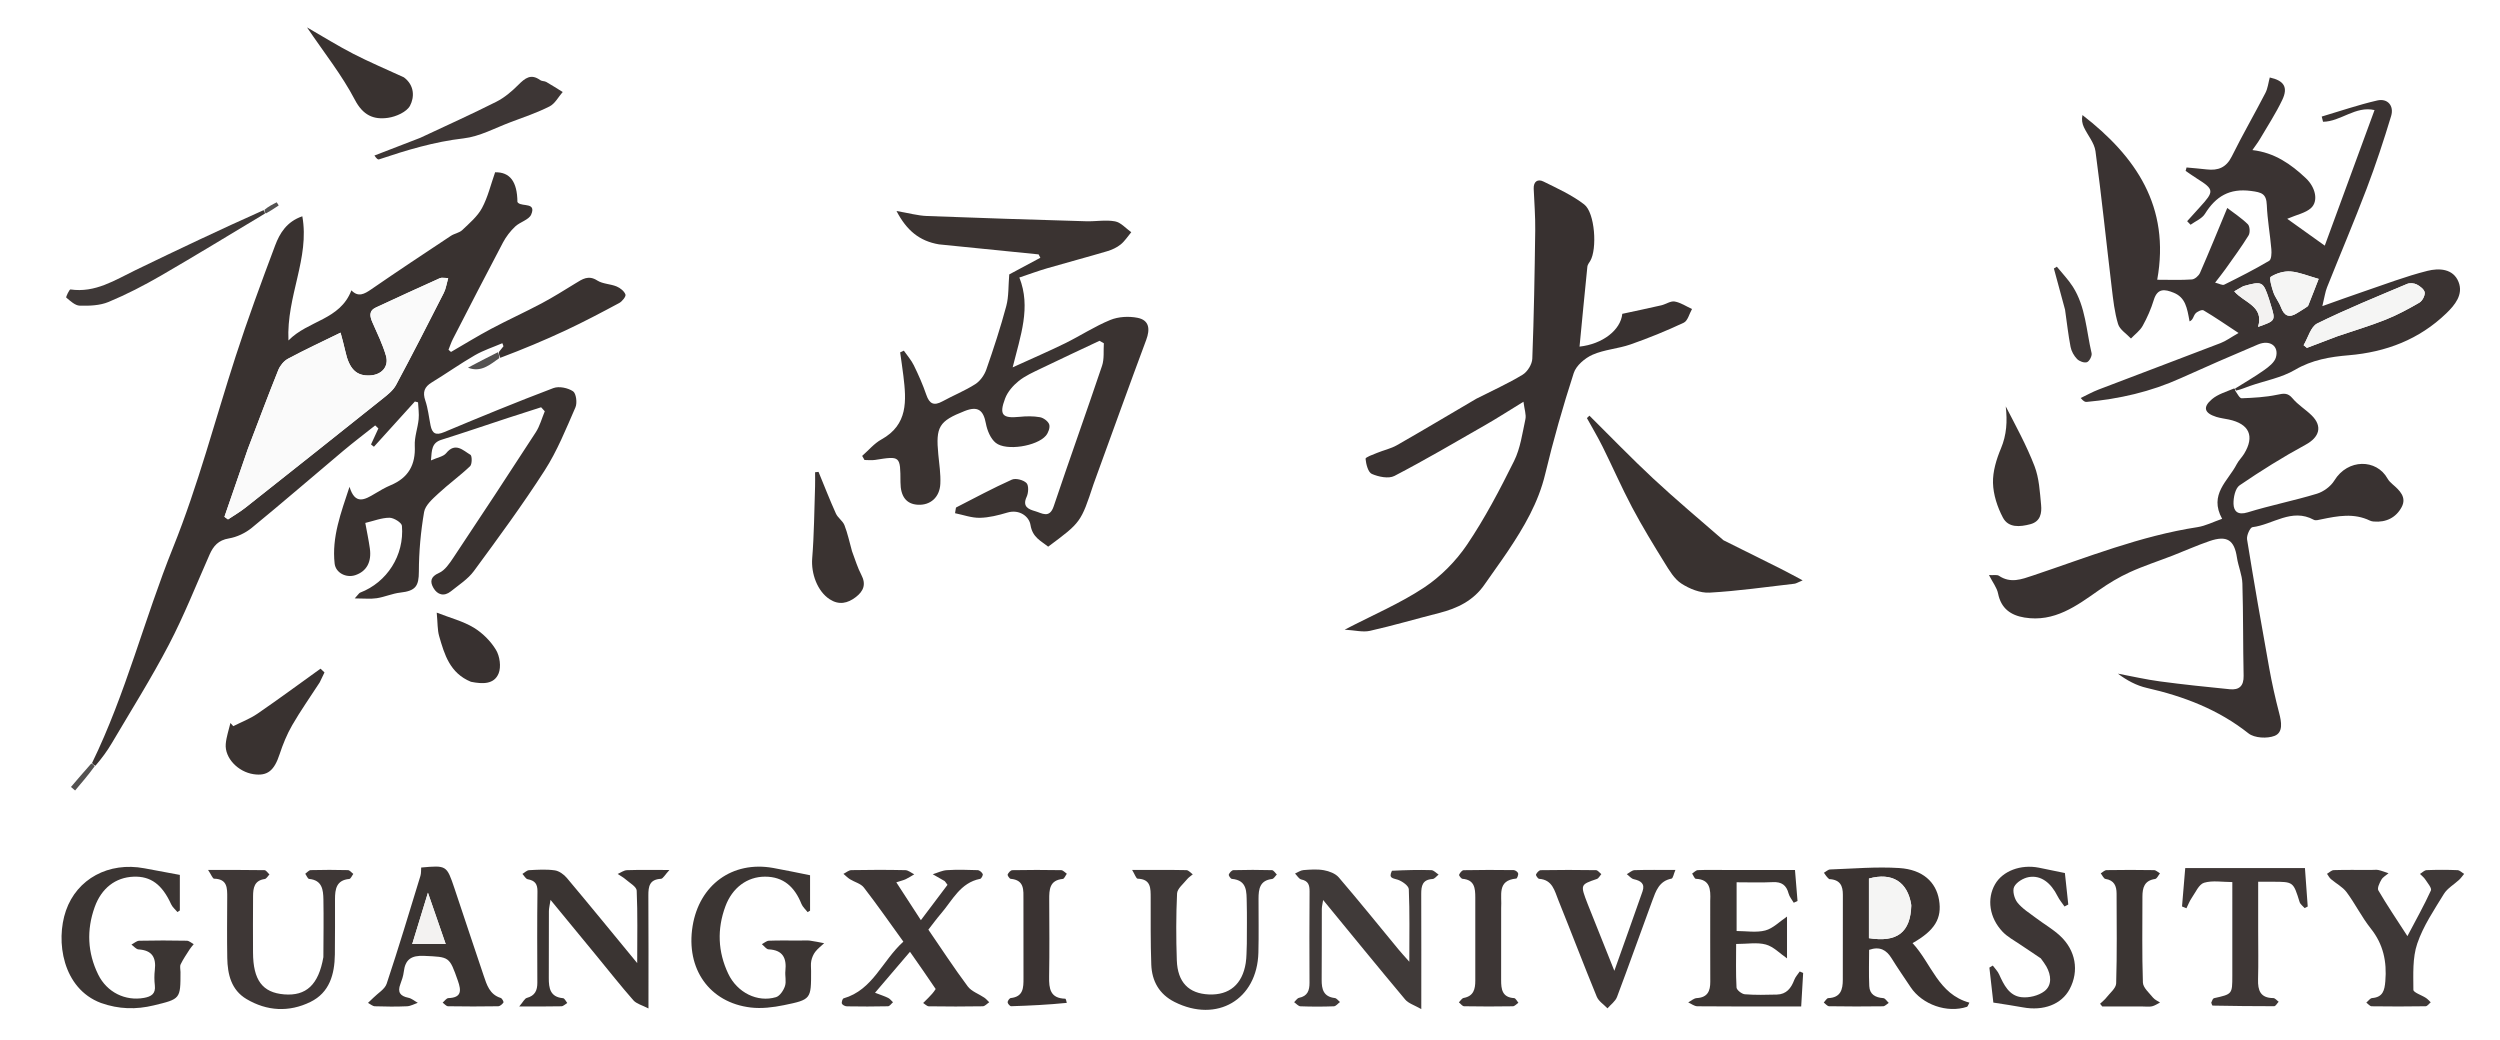
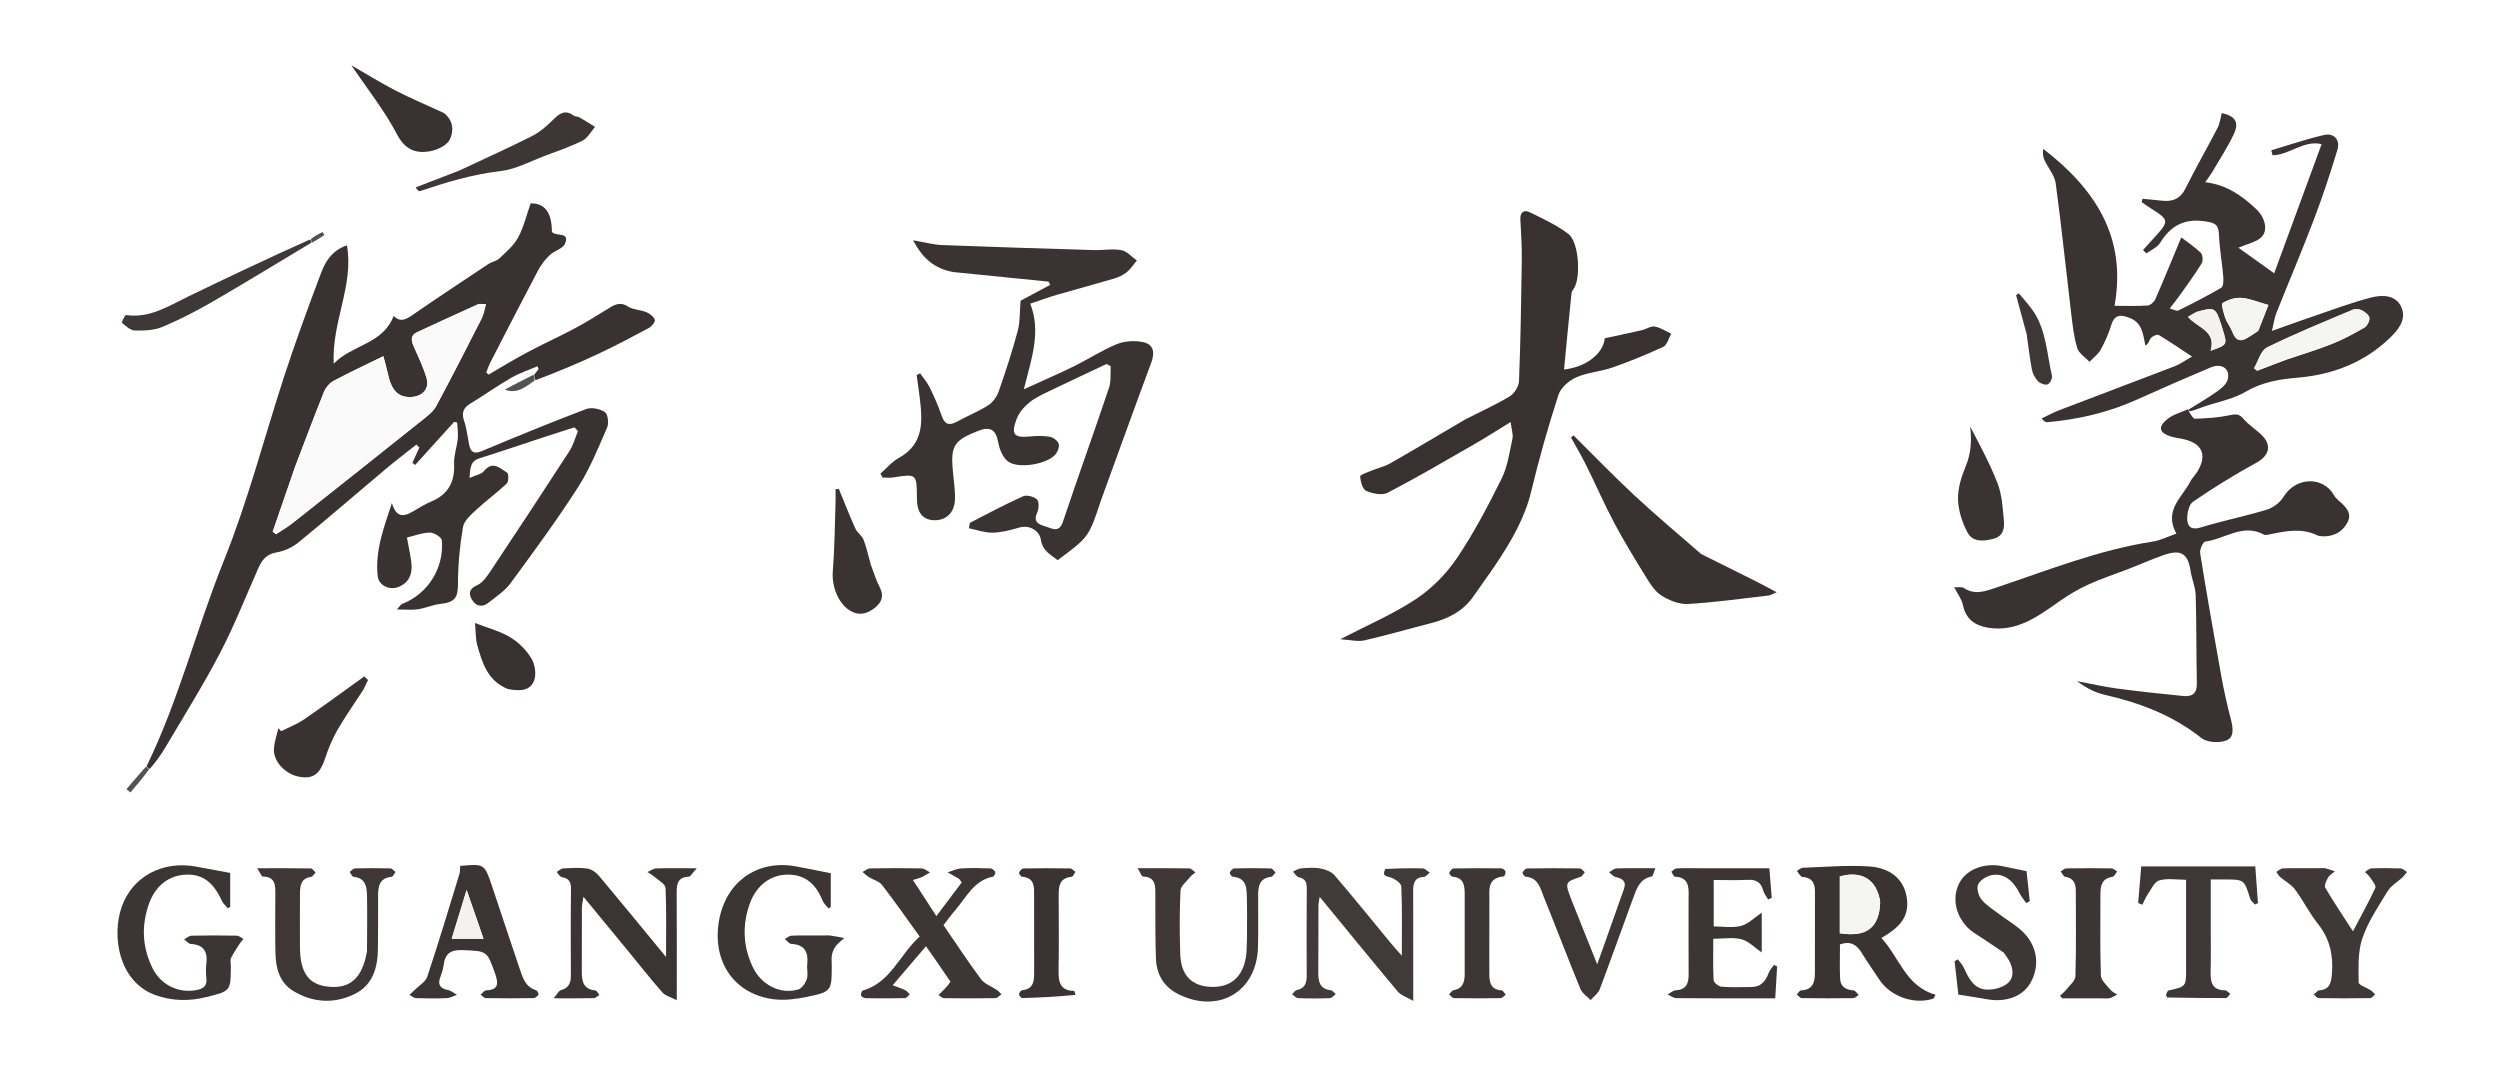
- <svg xmlns="http://www.w3.org/2000/svg" version="1.1" id="Layer_1" x="0px" y="0px" width="100%" viewBox="0 0 972 404" enable-background="new 0 0 972 404" xml:space="preserve">
+ <svg xmlns="http://www.w3.org/2000/svg" version="1.1" id="Layer_1" x="0px" y="0px" width="100%" viewBox="-24 -16 1020 436" enable-background="new -24 -16 1020 436" xml:space="preserve">
  <path fill="#393230" opacity="1" stroke="none" d=" M193.944,136.891  C194.546,136.135 195.148,135.378 195.751,134.622  C195.605,134.228 195.46,133.833 195.314,133.439  C191.74,134.973 187.98,136.185 184.635,138.114  C178.924,141.408 173.529,145.242 167.892,148.67  C164.981,150.439 164.247,152.465 165.365,155.75  C166.416,158.84 166.743,162.177 167.4,165.403  C168.035,168.521 169.387,169.396 172.663,168.02  C186.744,162.106 200.879,156.306 215.156,150.89  C217.321,150.068 220.795,150.804 222.792,152.13  C224.015,152.943 224.484,156.652 223.73,158.378  C220.09,166.713 216.659,175.292 211.773,182.897  C203.16,196.307 193.691,209.18 184.242,222.029  C181.939,225.161 178.398,227.419 175.294,229.914  C172.65,232.038 170.061,231.268 168.522,228.594  C167.172,226.248 167.278,224.246 170.655,222.777  C172.977,221.767 174.776,219.067 176.297,216.782  C187.067,200.602 197.762,184.37 208.324,168.053  C209.906,165.609 210.668,162.634 211.809,159.904  C211.334,159.385 210.859,158.865 210.384,158.345  C206.118,159.717 201.844,161.066 197.586,162.464  C188.932,165.305 180.315,168.259 171.626,170.987  C167.842,172.175 167.88,174.907 167.558,179.011  C170.159,177.832 172.402,177.508 173.452,176.214  C177.049,171.782 180.043,175.132 182.913,176.832  C183.569,177.22 183.578,180.488 182.769,181.259  C178.829,185.014 174.367,188.216 170.383,191.928  C168.178,193.982 165.337,196.446 164.886,199.084  C163.585,206.706 162.873,214.51 162.856,222.244  C162.845,227.814 161.647,229.737 155.645,230.402  C152.549,230.745 149.576,232.111 146.482,232.585  C144.073,232.954 141.561,232.659 137.914,232.659  C139.363,231.086 139.615,230.571 140.008,230.421  C150.444,226.427 157.237,215.955 156.272,204.435  C156.168,203.195 153.094,201.288 151.407,201.297  C148.354,201.312 145.306,202.539 142.026,203.315  C142.649,206.754 143.344,209.981 143.799,213.241  C144.538,218.544 142.497,222.159 138.137,223.621  C134.625,224.798 130.511,222.754 130.104,219.104  C128.956,208.803 132.574,199.372 135.89,189.265  C138.06,196.457 141.847,194.276 145.747,191.933  C147.741,190.735 149.77,189.543 151.909,188.646  C158.773,185.766 161.62,180.744 161.265,173.306  C161.103,169.899 162.427,166.445 162.772,162.981  C162.987,160.823 162.634,158.608 162.535,156.418  C162.126,156.313 161.716,156.209 161.307,156.104  C155.999,161.968 150.69,167.831 145.382,173.695  C145.006,173.396 144.629,173.097 144.253,172.797  C145.206,170.724 146.159,168.65 147.113,166.577  C146.699,166.185 146.285,165.793 145.871,165.4  C141.716,168.7 137.483,171.905 133.422,175.315  C121.571,185.267 109.879,195.41 97.905,205.21  C95.428,207.238 92.123,208.818 88.989,209.338  C84.898,210.017 82.967,212.268 81.472,215.645  C76.296,227.34 71.594,239.289 65.685,250.605  C58.851,263.693 50.962,276.232 43.456,288.966  C41.683,291.973 39.609,294.803 37.102,297.723  C36.282,297.373 36.035,297.015 35.788,296.657  C48.924,269.72 56.144,240.554 67.282,212.898  C77.067,188.601 83.585,163.362 91.618,138.56  C96.316,124.054 101.601,109.729 106.967,95.452  C108.759,90.685 111.462,86.175 117.542,84.092  C120.467,100.448 111.339,115.064 112.148,132.377  C119.849,124.504 132.201,124.47 136.623,112.886  C139.28,115.649 141.619,114.364 144.318,112.503  C154.559,105.439 164.937,98.574 175.305,91.696  C176.676,90.787 178.581,90.547 179.722,89.456  C182.496,86.804 185.62,84.189 187.394,80.905  C189.691,76.652 190.814,71.764 192.501,66.983  C198.215,66.876 201.116,70.54 201.175,78.547  C201.28,78.671 201.37,78.816 201.495,78.917  C203.298,80.385 208.54,78.651 206.527,83.411  C205.655,85.473 202.17,86.293 200.276,88.099  C198.42,89.869 196.761,92.01 195.562,94.276  C188.983,106.716 182.56,119.239 176.119,131.751  C175.422,133.103 174.954,134.573 174.379,135.988  C174.702,136.272 175.024,136.555 175.346,136.839  C180.555,133.823 185.683,130.654 190.994,127.829  C197.439,124.402 204.102,121.385 210.549,117.961  C215.055,115.568 219.386,112.837 223.742,110.169  C226.426,108.525 228.771,106.843 232.219,109.06  C234.345,110.426 237.334,110.372 239.758,111.381  C241.149,111.961 242.713,113.205 243.177,114.512  C243.442,115.26 241.905,117.193 240.759,117.809  C233.896,121.495 226.996,125.137 219.943,128.442  C211.699,132.305 203.285,135.807 194.507,139.118  C194.027,138.143 193.986,137.517 193.944,136.891 M96.268,174.802  C93.264,183.513 90.261,192.224 87.258,200.936  C87.72,201.275 88.182,201.614 88.644,201.952  C90.903,200.441 93.278,199.076 95.405,197.395  C113.245,183.295 131.057,169.157 148.825,154.965  C150.743,153.434 152.857,151.769 153.977,149.682  C160.336,137.83 166.458,125.85 172.556,113.86  C173.383,112.234 173.625,110.31 174.256,108.111  C172.631,108.111 171.716,107.852 171.052,108.15  C162.735,111.895 154.44,115.689 146.173,119.542  C143.308,120.877 143.789,123.035 144.845,125.431  C146.714,129.669 148.776,133.878 150.06,138.301  C151.276,142.491 148.457,145.659 144.061,145.96  C138.591,146.336 135.744,143.52 134.209,136.346  C133.718,134.048 133.044,131.79 132.408,129.337  C125.001,132.971 118.397,136.042 111.986,139.474  C110.378,140.335 108.891,142.153 108.199,143.874  C104.171,153.881 100.397,163.991 96.268,174.802 z" />
  <path fill="#3A3332" opacity="1" stroke="none" d=" M869.02,151.065  C872.805,148.688 876.692,146.456 880.331,143.873  C882.133,142.594 884.301,140.91 884.863,138.989  C886.157,134.563 882.527,131.977 877.898,133.933  C867.816,138.193 857.773,142.557 847.799,147.066  C836.165,152.326 823.944,155.117 811.295,156.262  C810.7,156.315 810.078,156.071 808.979,154.746  C811.302,153.637 813.561,152.363 815.957,151.445  C831.758,145.395 847.603,139.457 863.393,133.379  C865.475,132.578 867.331,131.187 870.349,129.466  C865.259,126.117 861.087,123.23 856.727,120.66  C856.095,120.287 854.215,121.14 853.549,121.949  C852.768,122.898 852.684,124.42 851.302,124.954  C850.332,119.683 849.727,115.675 845.112,113.805  C841.685,112.415 838.812,111.951 837.388,116.633  C836.33,120.108 834.832,123.51 833.068,126.688  C832.014,128.585 830.067,129.987 828.521,131.612  C826.787,129.755 824.164,128.166 823.505,125.985  C822.122,121.408 821.603,116.54 821.03,111.755  C818.915,94.097 817.101,76.4 814.722,58.778  C814.283,55.522 811.675,52.581 810.207,49.43  C809.569,48.061 809.28,46.528 809.658,44.734  C830.43,60.82 843.854,80.324 838.726,108.769  C843.716,108.769 847.98,108.951 852.208,108.648  C853.342,108.566 854.87,107.226 855.367,106.092  C858.918,97.98 862.25,89.772 865.956,80.862  C868.464,82.783 871.454,84.732 873.955,87.182  C874.756,87.967 874.898,90.462 874.255,91.506  C871.482,96.011 868.325,100.282 865.265,104.608  C864.125,106.221 862.87,107.752 861.234,109.886  C862.816,110.27 864.069,111.025 864.774,110.676  C870.688,107.746 876.582,104.75 882.259,101.398  C883.14,100.878 883.234,98.417 883.104,96.904  C882.612,91.167 881.567,85.463 881.335,79.722  C881.156,75.3 879.355,74.792 875.232,74.246  C866.798,73.129 861.506,76.352 857.278,83.152  C856.128,85.003 853.596,85.995 851.699,87.38  C851.254,86.921 850.809,86.462 850.364,86.003  C852.009,84.182 853.641,82.35 855.299,80.542  C860.977,74.349 860.901,73.654 854.139,69.4  C852.652,68.465 851.225,67.434 849.77,66.447  C849.891,66.003 850.012,65.559 850.133,65.115  C852.753,65.364 855.378,65.569 857.992,65.872  C862.394,66.383 865.568,65.164 867.721,60.816  C871.846,52.483 876.514,44.419 880.784,36.153  C881.724,34.334 881.94,32.142 882.488,30.125  C888.037,31.349 889.703,33.915 887.333,38.875  C884.836,44.097 881.645,48.991 878.705,53.997  C877.879,55.403 876.867,56.7 875.731,58.352  C884.366,59.336 890.757,63.852 896.522,69.291  C900.366,72.918 901.419,78.219 898.543,80.867  C896.415,82.827 893.048,83.442 889.271,85.071  C894.107,88.528 898.889,91.946 903.868,95.505  C910.372,77.792 916.703,60.546 923.22,42.798  C915.836,41.074 910.02,47.289 903.199,47.346  C903.029,46.67 902.858,45.995 902.688,45.319  C909.883,43.188 917.002,40.731 924.301,39.057  C928.272,38.146 930.878,41.108 929.673,45.1  C926.799,54.622 923.675,64.091 920.139,73.386  C915.244,86.255 909.849,98.933 904.748,111.725  C904.044,113.49 903.804,115.439 902.928,119.024  C909.119,116.829 913.968,115.046 918.861,113.391  C927.14,110.592 935.335,107.425 943.789,105.307  C948.2,104.202 953.818,104.348 955.901,109.665  C957.809,114.535 954.45,118.615 951.133,121.814  C940.569,132 927.698,136.903 913.145,138.129  C905.948,138.735 898.928,139.89 892.304,143.787  C887.026,146.892 880.594,148.027 874.691,150.083  C873.04,150.659 871.446,151.398 869.433,151.846  C869.033,151.441 869.026,151.253 869.02,151.065 M909.125,130.607  C915.231,128.539 921.431,126.706 927.412,124.324  C931.983,122.503 936.368,120.145 940.632,117.674  C941.777,117.011 942.863,114.982 942.719,113.724  C942.585,112.557 940.928,111.282 939.65,110.619  C938.616,110.083 936.958,109.94 935.9,110.387  C924.178,115.343 912.365,120.135 900.963,125.756  C898.418,127.01 897.378,131.316 895.645,134.218  C896.072,134.562 896.498,134.907 896.925,135.252  C900.751,133.801 904.576,132.35 909.125,130.607 M897.459,118.846  C898.863,115.229 900.267,111.612 901.498,108.441  C897.291,107.262 893.969,105.807 890.556,105.548  C888.004,105.354 885.055,106.257 882.882,107.625  C882.198,108.056 883.211,111.66 883.898,113.656  C884.587,115.659 886.057,117.387 886.797,119.379  C888.079,122.83 889.998,123.767 893.182,121.683  C894.417,120.875 895.729,120.184 897.459,118.846 M872.099,111.288  C871.037,111.906 869.975,112.523 868.683,113.275  C872.554,117.785 880.356,118.946 877.939,127.096  C884.784,124.681 884.784,124.681 882.89,118.566  C882.645,117.776 882.426,116.978 882.166,116.193  C879.922,109.437 879.527,109.224 872.099,111.288 z" />
  <path fill="#3A3331" opacity="1" stroke="none" d=" M365.049,95.007  C357.44,93.707 352.498,89.577 348.556,82.035  C353.174,82.821 356.779,83.845 360.419,83.987  C381.048,84.791 401.685,85.411 422.321,86.026  C426.064,86.137 429.917,85.391 433.528,86.064  C435.814,86.489 437.747,88.811 439.838,90.282  C438.476,91.901 437.313,93.767 435.695,95.068  C434.2,96.271 432.297,97.135 430.437,97.686  C422.709,99.976 414.915,102.04 407.176,104.293  C403.719,105.299 400.336,106.556 396.328,107.898  C400.905,119.456 396.803,130.428 393.719,142.831  C401.598,139.235 407.936,136.512 414.117,133.472  C420.036,130.56 425.615,126.885 431.692,124.397  C434.845,123.107 438.905,122.892 442.281,123.565  C446.85,124.477 447.216,127.946 445.653,132.137  C439.151,149.574 432.859,167.09 426.491,184.577  C426.036,185.826 425.553,187.066 425.136,188.328  C420.251,203.097 420.254,203.097 407.531,212.542  C404.692,210.257 401.429,208.973 400.649,204.077  C400.145,200.908 396.452,197.872 391.651,199.294  C388.17,200.326 384.523,201.264 380.934,201.326  C377.732,201.382 374.508,200.178 371.32,199.536  C371.635,197.89 371.595,197.377 371.771,197.287  C378.947,193.61 386.057,189.782 393.405,186.486  C394.895,185.818 397.87,186.592 399.086,187.79  C400.024,188.714 399.883,191.629 399.164,193.163  C397.336,197.068 400.027,198.047 402.526,198.765  C405.058,199.492 408.042,201.726 409.677,196.858  C415.809,178.596 422.34,160.469 428.478,142.21  C429.383,139.52 428.976,136.389 429.176,133.462  C428.613,133.143 428.049,132.823 427.486,132.504  C419.904,136.083 412.297,139.612 404.75,143.265  C401.764,144.711 398.629,146.083 396.08,148.132  C393.893,149.891 391.775,152.315 390.8,154.889  C388.361,161.325 389.74,162.743 396.374,162.068  C399.007,161.8 401.75,161.748 404.333,162.209  C405.716,162.456 407.528,163.787 407.934,165.026  C408.331,166.234 407.575,168.279 406.645,169.382  C403.201,173.467 391.238,175.458 387.15,172.179  C385.125,170.555 383.817,167.355 383.316,164.658  C382.333,159.371 380.153,157.799 375.07,159.8  C365.063,163.739 363.767,165.91 364.813,176.692  C365.181,180.491 365.787,184.322 365.603,188.106  C365.347,193.402 361.676,196.517 356.857,196.244  C352.384,195.99 350.123,193.061 350.102,187.494  C350.063,177.224 350.067,177.25 340.248,178.815  C338.904,179.029 337.497,178.844 336.119,178.844  C335.816,178.314 335.513,177.784 335.211,177.254  C337.684,175.093 339.872,172.416 342.682,170.865  C353.102,165.113 352.4,155.762 351.238,146.155  C350.868,143.1 350.401,140.057 349.979,137.008  C350.458,136.784 350.936,136.56 351.415,136.335  C352.73,138.231 354.303,140 355.303,142.049  C357.12,145.772 358.815,149.587 360.151,153.503  C361.36,157.049 363.105,157.862 366.406,156.056  C370.632,153.743 375.157,151.932 379.2,149.351  C381.087,148.147 382.72,145.843 383.472,143.69  C386.321,135.54 389.008,127.314 391.242,118.979  C392.236,115.273 392.01,111.24 392.394,106.693  C395.867,104.833 400.181,102.523 404.494,100.214  C404.266,99.778 404.037,99.342 403.808,98.905  C391.025,97.623 378.241,96.34 365.049,95.007 z" />
  <path fill="#383130" opacity="1" stroke="none" d=" M574.003,155.023  C580.25,151.846 586.337,149.117 591.997,145.684  C593.871,144.548 595.676,141.639 595.759,139.473  C596.396,122.857 596.678,106.226 596.896,89.597  C596.967,84.2 596.538,78.794 596.304,73.394  C596.181,70.558 597.877,69.484 600.069,70.566  C605.509,73.25 611.159,75.815 615.923,79.472  C620.146,82.714 621.028,96.81 618.292,101.435  C617.87,102.148 617.25,102.873 617.172,103.638  C616.111,113.988 615.13,124.347 614.123,134.766  C623.101,133.78 630.124,128.317 630.747,122.017  C635.794,120.924 640.866,119.871 645.913,118.709  C647.685,118.3 649.512,116.95 651.105,117.227  C653.452,117.636 655.612,119.119 657.852,120.144  C656.808,121.973 656.203,124.737 654.644,125.47  C647.905,128.638 640.972,131.456 633.94,133.916  C629.14,135.595 623.803,135.886 619.197,137.914  C616.218,139.226 612.81,142.127 611.865,145.05  C607.677,157.995 603.933,171.114 600.766,184.347  C598.107,195.455 592.518,204.924 586.325,214.194  C583.372,218.613 580.198,222.885 577.186,227.266  C572.88,233.528 566.604,236.542 559.489,238.344  C550.526,240.615 541.647,243.24 532.633,245.271  C529.889,245.889 526.816,245.05 522.808,244.815  C534.039,238.982 544.442,234.57 553.698,228.43  C560.157,224.146 566.059,218.177 570.404,211.742  C577.337,201.477 583.14,190.383 588.663,179.263  C591.117,174.321 591.891,168.497 593.075,162.998  C593.455,161.235 592.702,159.229 592.326,156.195  C586.867,159.539 582.344,162.459 577.682,165.137  C565.91,171.897 554.194,178.777 542.159,185.04  C539.899,186.216 535.985,185.4 533.375,184.262  C531.904,183.62 531.132,180.484 530.927,178.385  C530.866,177.764 533.77,176.755 535.385,176.091  C537.953,175.033 540.766,174.442 543.149,173.082  C553.39,167.234 563.511,161.178 574.003,155.023 z" />
  <path fill="#393231" opacity="1" stroke="none" d=" M868.641,151.02  C869.026,151.253 869.033,151.441 869.06,151.909  C869.911,153.121 870.772,154.877 871.566,154.847  C876.169,154.672 880.831,154.43 885.321,153.487  C887.854,152.955 889.45,152.601 891.364,154.9  C893.457,157.416 896.423,159.183 898.779,161.509  C903.129,165.803 901.75,170.012 896.43,172.899  C887.606,177.689 879.048,183.03 870.758,188.695  C869.053,189.86 868.313,193.487 868.392,195.939  C868.485,198.812 870.093,200.378 873.884,199.209  C882.759,196.472 891.919,194.661 900.807,191.961  C903.383,191.178 906.19,189.116 907.583,186.841  C912.856,178.225 924.03,178.444 928.258,186.047  C928.732,186.898 929.479,187.644 930.228,188.289  C932.974,190.652 935.799,193.317 933.77,197.143  C931.601,201.236 927.714,203.187 922.91,202.772  C922.419,202.73 921.897,202.64 921.461,202.427  C915.229,199.389 908.897,200.597 902.549,201.91  C901.585,202.109 900.35,202.498 899.62,202.101  C891.003,197.414 883.692,203.99 875.757,204.962  C874.833,205.076 873.414,208.206 873.656,209.706  C876.358,226.443 879.277,243.145 882.285,259.83  C883.337,265.664 884.632,271.468 886.128,277.203  C887.028,280.651 887.76,284.755 884.379,286.093  C881.485,287.238 876.527,286.968 874.214,285.137  C862.448,275.82 849.044,270.738 834.656,267.459  C830.653,266.547 826.905,264.517 823.428,261.913  C828.883,262.936 834.307,264.194 839.801,264.929  C848.819,266.136 857.875,267.078 866.93,267.977  C870.553,268.337 872.407,266.757 872.319,262.747  C872.057,250.792 872.204,238.826 871.84,226.875  C871.737,223.482 870.227,220.157 869.717,216.748  C868.702,209.964 865.867,208.051 859.101,210.359  C854.238,212.018 849.536,214.144 844.741,216.006  C839.174,218.168 833.464,220.007 828.041,222.482  C823.866,224.388 819.858,226.8 816.094,229.442  C807.34,235.588 798.745,242.005 787.107,240.1  C781.755,239.224 778.007,236.559 776.849,230.749  C776.399,228.491 774.779,226.466 773.312,223.59  C775.167,223.692 776.453,223.373 777.192,223.868  C781.708,226.896 785.952,225.252 790.464,223.74  C811.529,216.685 832.225,208.367 854.378,204.954  C857.535,204.467 860.525,202.906 863.962,201.714  C858.703,192.193 866.31,186.982 869.628,180.495  C870.376,179.032 871.649,177.847 872.511,176.432  C876.688,169.578 874.538,164.803 866.561,163.106  C864.936,162.76 863.261,162.577 861.684,162.082  C857.05,160.626 856.328,158.325 860.013,155.202  C862.308,153.257 865.482,152.348 868.641,151.02 z" />
  <path fill="#393230" opacity="1" stroke="none" d=" M670.074,210.043  C677.654,213.841 684.937,217.427 692.196,221.059  C694.789,222.356 697.328,223.765 700.87,225.641  C698.998,226.425 698.356,226.875 697.673,226.954  C686.678,228.209 675.699,229.8 664.666,230.417  C661.047,230.62 656.859,228.926 653.718,226.887  C650.957,225.096 649.024,221.779 647.204,218.839  C642.832,211.778 638.495,204.673 634.605,197.341  C630.507,189.616 627.011,181.574 623.12,173.736  C621.229,169.925 619.037,166.262 616.981,162.533  C617.31,162.227 617.639,161.92 617.968,161.614  C626.237,169.798 634.314,178.188 642.826,186.109  C651.585,194.26 660.768,201.955 670.074,210.043 z" />
  <path fill="#3A3331" opacity="1" stroke="none" d=" M711.176,341.798  C710.22,340.966 709.682,340.151 709.143,339.335  C709.942,338.888 710.727,338.077 711.54,338.049  C720.517,337.737 729.539,336.923 738.468,337.496  C747.562,338.08 752.735,342.945 753.902,349.911  C755.1,357.055 752.261,361.799 743.595,366.685  C750.928,374.541 753.552,386.491 765.694,389.83  C765.22,390.675 765.078,391.342 764.751,391.45  C757.053,393.996 747.377,390.603 742.856,383.817  C740.365,380.079 737.799,376.386 735.437,372.568  C733.442,369.342 730.904,367.857 726.712,369.294  C726.712,373.896 726.545,378.662 726.77,383.409  C726.922,386.616 729.142,387.857 732.225,388.073  C732.97,388.125 733.637,389.274 734.34,389.919  C733.607,390.381 732.878,391.235 732.138,391.245  C725.143,391.342 718.144,391.338 711.149,391.225  C710.452,391.213 709.77,390.288 709.081,389.787  C709.666,389.189 710.23,388.096 710.839,388.07  C715.602,387.865 716.493,384.832 716.483,380.906  C716.454,369.911 716.466,358.915 716.507,347.92  C716.52,344.5 715.539,341.994 711.176,341.798 M743.102,351.733  C741.687,342.829 735.654,339.088 726.642,341.587  C726.642,349.314 726.642,357.057 726.642,364.759  C737.547,366.502 742.826,362.538 743.102,351.733 z" />
  <path fill="#3D3635" opacity="1" stroke="none" d=" M363.791,384.527  C360.451,379.567 357.238,374.971 353.8,370.055  C349.194,375.452 345.017,380.345 340.207,385.981  C342.536,386.879 343.996,387.332 345.346,388.007  C346.063,388.366 346.587,389.109 347.198,389.678  C346.548,390.223 345.91,391.223 345.247,391.239  C339.924,391.368 334.597,391.35 329.272,391.265  C328.589,391.254 327.56,390.755 327.339,390.216  C327.12,389.682 327.567,388.285 327.981,388.166  C339.387,384.877 342.96,373.583 351.227,366.109  C346.026,358.916 341.114,351.855 335.86,345.059  C334.674,343.524 332.261,342.966 330.479,341.852  C329.555,341.274 328.777,340.464 327.933,339.758  C328.962,339.251 329.983,338.323 331.021,338.304  C338.008,338.174 345.002,338.16 351.988,338.315  C353.157,338.341 354.303,339.372 355.46,339.938  C354.365,340.574 353.303,341.277 352.165,341.823  C351.318,342.229 350.374,342.431 348.485,343.046  C351.699,347.996 354.616,352.489 358.041,357.764  C361.789,352.788 365.163,348.308 368.389,344.026  C367.605,343.016 367.456,342.669 367.194,342.512  C365.694,341.619 364.166,340.77 362.648,339.906  C364.476,339.352 366.281,338.432 368.136,338.318  C372.115,338.073 376.123,338.17 380.112,338.312  C380.818,338.337 381.754,339.136 382.082,339.818  C382.275,340.22 381.574,341.594 381.11,341.685  C373.325,343.209 370.311,350.058 365.831,355.245  C364.208,357.124 362.749,359.145 360.944,361.446  C366.033,368.861 370.92,376.354 376.256,383.513  C377.723,385.481 380.553,386.417 382.712,387.894  C383.42,388.379 383.982,389.079 384.611,389.68  C383.772,390.226 382.942,391.229 382.093,391.244  C375.105,391.37 368.114,391.353 361.125,391.252  C360.385,391.242 359.658,390.413 358.924,389.964  C359.597,389.296 360.277,388.635 360.942,387.959  C361.94,386.942 362.927,385.914 363.791,384.527 z" />
  <path fill="#403A39" opacity="1" stroke="none" d=" M541.186,338.55  C546.504,338.282 551.502,338.158 556.492,338.307  C557.454,338.335 558.384,339.431 559.329,340.034  C558.545,340.637 557.788,341.717 556.974,341.762  C553.044,341.981 552.562,344.442 552.574,347.61  C552.63,361.915 552.599,376.221 552.599,392.35  C549.882,390.777 547.606,390.126 546.345,388.623  C535.756,375.997 525.353,363.214 514.432,349.917  C514.201,351.451 513.928,352.435 513.924,353.419  C513.886,362.579 513.944,371.739 513.864,380.898  C513.831,384.613 514.557,387.524 518.98,388.037  C519.697,388.12 520.315,389.054 520.979,389.595  C520.188,390.173 519.415,391.221 518.604,391.252  C514.28,391.416 509.943,391.414 505.619,391.25  C504.78,391.218 503.978,390.211 503.158,389.655  C503.79,389.067 504.345,388.102 505.066,387.956  C508.401,387.283 509.15,385.087 509.137,382.089  C509.083,370.265 509.066,358.44 509.16,346.616  C509.179,344.134 508.707,342.513 505.948,341.937  C505.016,341.743 504.316,340.435 503.51,339.636  C504.596,339.166 505.658,338.374 506.773,338.29  C509.422,338.091 512.163,337.868 514.741,338.342  C516.792,338.718 519.222,339.625 520.511,341.13  C528.419,350.355 536.045,359.822 543.78,369.195  C544.894,370.546 546.092,371.828 547.94,373.922  C547.94,363.839 548.118,354.77 547.745,345.724  C547.69,344.394 545.2,342.634 543.5,342.046  C541.635,341.4 539.705,341.599 541.186,338.55 z" />
  <path fill="#3A3432" opacity="1" stroke="none" d=" M231.695,371.329  C225.881,364.271 220.301,357.481 214.049,349.874  C213.738,351.948 213.419,353.108 213.413,354.27  C213.368,362.926 213.406,371.583 213.373,380.239  C213.357,384.202 213.882,387.647 218.921,388.098  C219.514,388.151 220.009,389.314 220.55,389.963  C219.789,390.41 219.037,391.226 218.267,391.244  C213.301,391.361 208.332,391.304 201.885,391.304  C203.381,389.563 203.961,388.224 204.837,387.988  C208.032,387.129 208.933,385.062 208.919,382.042  C208.865,370.223 208.814,358.403 208.966,346.585  C209.003,343.671 207.968,342.361 205.189,341.852  C204.398,341.708 203.803,340.496 203.118,339.774  C203.982,339.267 204.827,338.37 205.716,338.323  C209.036,338.149 212.417,337.924 215.681,338.388  C217.37,338.628 219.23,339.963 220.381,341.334  C229.346,352.005 238.156,362.805 247.745,374.453  C247.745,364.336 247.95,355.286 247.546,346.264  C247.478,344.748 244.831,343.289 243.274,341.921  C242.336,341.097 241.199,340.498 240.152,339.798  C241.352,339.283 242.538,338.365 243.754,338.323  C248.71,338.153 253.674,338.252 260.274,338.252  C258.52,340.14 257.786,341.642 256.976,341.684  C252.561,341.91 252.058,344.593 252.083,348.179  C252.181,362.322 252.123,376.466 252.123,392.091  C249.667,390.806 247.462,390.289 246.245,388.903  C241.308,383.28 236.675,377.39 231.695,371.329 z" />
  <path fill="#3B3533" opacity="1" stroke="none" d=" M310.906,365.684  C312.551,365.684 313.734,365.563 314.881,365.713  C316.744,365.956 318.585,366.376 320.435,366.722  C319.271,367.815 317.954,368.79 316.993,370.04  C316.228,371.033 315.69,372.318 315.433,373.552  C315.167,374.831 315.35,376.206 315.352,377.539  C315.371,388.457 315.408,388.635 304.763,390.812  C300.577,391.668 296.107,392.218 291.907,391.722  C275.815,389.82 266.6,376.676 269.277,360.098  C271.875,344.006 284.758,334.65 300.551,337.45  C305.159,338.266 309.737,339.257 314.953,340.293  C314.953,344.093 314.953,349.077 314.953,354.061  C314.641,354.253 314.329,354.446 314.017,354.639  C313.192,353.572 312.073,352.623 311.591,351.419  C309.001,344.954 304.719,340.821 297.4,340.845  C290.447,340.867 284.699,345.197 282.039,352.363  C278.747,361.235 279.099,370.051 283.137,378.577  C286.62,385.928 294.49,389.848 301.699,387.697  C303.197,387.25 304.631,385.085 305.19,383.41  C305.791,381.61 305.15,379.437 305.359,377.46  C305.882,372.503 304.388,369.376 298.838,369.111  C297.936,369.068 297.091,367.803 296.22,367.102  C297.123,366.631 298.012,365.789 298.932,365.752  C302.759,365.597 306.595,365.685 310.906,365.684 z" />
  <path fill="#3B3533" opacity="1" stroke="none" d=" M39.238,389.946  C24.311,384.341 21.548,365.874 25.628,354.078  C29.909,341.703 42.27,334.986 56.135,337.592  C60.585,338.428 65.037,339.252 69.921,340.162  C69.921,344.165 69.921,349.074 69.921,353.983  C69.613,354.193 69.305,354.402 68.997,354.611  C68.161,353.602 67.054,352.714 66.531,351.562  C63.055,343.917 58.614,340.595 51.935,340.856  C44.919,341.129 39.455,345.307 36.809,352.685  C33.62,361.578 34.017,370.41 38.168,378.884  C41.579,385.851 48.753,389.285 55.987,387.979  C58.792,387.473 60.594,386.407 60.202,383.1  C59.969,381.128 59.964,379.082 60.198,377.11  C60.774,372.246 59.097,369.447 53.881,369.136  C52.921,369.079 52.028,367.913 51.104,367.26  C52.115,366.736 53.116,365.782 54.138,365.759  C60.301,365.617 66.47,365.631 72.634,365.751  C73.536,365.768 74.422,366.626 75.315,367.095  C74.783,367.766 74.189,368.398 73.73,369.116  C72.514,371.019 71.225,372.896 70.24,374.918  C69.847,375.726 70.176,376.886 70.177,377.886  C70.184,388.44 70.172,388.388 59.763,390.899  C52.941,392.545 46.24,392.436 39.238,389.946 z" />
  <path fill="#3B3533" opacity="1" stroke="none" d=" M664.938,350.257  C665.135,345.68 664.895,341.928 659.35,341.681  C658.84,341.658 658.386,340.355 657.907,339.646  C658.641,339.178 659.36,338.338 660.113,338.307  C663.603,338.164 667.102,338.248 670.598,338.248  C679.562,338.249 688.526,338.248 697.889,338.248  C698.238,342.512 698.557,346.407 698.875,350.303  C698.385,350.53 697.894,350.756 697.404,350.983  C696.719,349.795 695.741,348.683 695.406,347.404  C694.549,344.131 692.693,342.807 689.27,342.975  C684.661,343.202 680.032,343.031 675.193,343.031  C675.193,349.395 675.193,355.327 675.193,361.976  C678.907,361.976 682.845,362.683 686.354,361.761  C689.36,360.97 691.876,358.314 694.792,356.361  C694.792,361.732 694.792,367.255 694.792,372.616  C692.018,370.713 689.549,368.05 686.574,367.235  C683.179,366.304 679.332,367.019 675.01,367.019  C675.01,372.784 674.849,378.375 675.161,383.94  C675.216,384.917 677.202,386.479 678.391,386.574  C682.527,386.905 686.707,386.794 690.866,386.688  C694.559,386.593 696.405,384.202 697.612,380.986  C698.058,379.796 699.017,378.798 699.742,377.713  C700.184,377.903 700.625,378.094 701.067,378.284  C700.826,382.384 700.586,386.484 700.302,391.311  C698.074,391.311 695.99,391.311 693.906,391.311  C682.585,391.311 671.264,391.358 659.945,391.242  C658.751,391.23 657.567,390.261 656.379,389.736  C657.487,389.15 658.57,388.123 659.709,388.057  C663.909,387.815 664.975,385.338 664.958,381.688  C664.91,371.367 664.939,361.045 664.938,350.257 z" />
  <path fill="#3E3837" opacity="1" stroke="none" d=" M484.766,366.969  C484.766,361.307 484.874,356.138 484.732,350.975  C484.618,346.853 485.037,342.243 478.941,341.707  C478.466,341.666 477.613,340.395 477.76,340.013  C478.035,339.3 478.901,338.337 479.546,338.319  C484.542,338.178 489.545,338.175 494.541,338.315  C495.185,338.333 495.8,339.415 496.429,340.005  C495.814,340.612 495.251,341.675 494.575,341.753  C489.805,342.301 489.325,345.658 489.317,349.389  C489.303,356.388 489.447,363.392 489.264,370.387  C488.785,388.68 473.123,397.848 456.664,389.561  C450.702,386.559 447.856,381.45 447.62,375.048  C447.302,366.394 447.412,357.723 447.382,349.059  C447.369,345.425 447.556,341.812 442.321,341.631  C441.736,341.611 441.209,339.934 440.172,338.233  C447.978,338.233 454.625,338.173 461.269,338.308  C462.107,338.325 462.924,339.37 463.751,339.939  C462.987,340.591 462.099,341.144 461.482,341.915  C460.072,343.679 457.732,345.499 457.644,347.385  C457.237,356.032 457.246,364.716 457.546,373.372  C457.844,381.945 462.213,386.312 470.031,386.642  C477.959,386.977 483.032,382.714 484.342,374.428  C484.703,372.141 484.636,369.786 484.766,366.969 z" />
  <path fill="#3A3432" opacity="1" stroke="none" d=" M183.145,364.71  C184.849,369.82 186.44,374.551 188.037,379.28  C189.269,382.928 190.355,386.654 194.683,388.006  C195.205,388.169 195.915,389.509 195.738,389.777  C195.298,390.445 194.404,391.221 193.68,391.233  C187.184,391.343 180.684,391.341 174.188,391.23  C173.485,391.218 172.798,390.307 172.104,389.813  C172.844,389.204 173.566,388.092 174.327,388.065  C179.542,387.877 179.368,385.137 178.018,381.296  C174.686,371.81 174.75,372.105 164.912,371.644  C159.923,371.41 157.559,373.009 156.987,377.833  C156.794,379.466 156.244,381.085 155.656,382.635  C154.465,385.775 155.594,387.28 158.768,387.93  C160.069,388.196 161.217,389.214 162.434,389.889  C161.038,390.362 159.657,391.18 158.244,391.241  C154.086,391.423 149.913,391.385 145.752,391.241  C144.848,391.21 143.971,390.381 143.081,389.92  C143.776,389.258 144.487,388.611 145.163,387.929  C146.947,386.128 149.623,384.614 150.343,382.452  C154.965,368.566 159.172,354.542 163.462,340.546  C163.778,339.515 163.671,338.353 163.756,337.295  C173.653,336.408 173.662,336.405 176.697,345.397  C178.825,351.703 180.924,358.019 183.145,364.71 M166.433,367.022  C168.517,367.022 170.601,367.022 173.277,367.022  C170.971,360.354 168.887,354.332 166.383,347.091  C164.122,354.478 162.269,360.531 160.282,367.022  C162.542,367.022 164.02,367.022 166.433,367.022 z" />
  <path fill="#3E3736" opacity="1" stroke="none" d=" M125.73,372.136  C125.764,364.367 125.879,357.042 125.742,349.721  C125.673,345.983 125.288,342.213 120.193,341.725  C119.631,341.671 119.184,340.421 118.683,339.726  C119.389,339.23 120.084,338.322 120.803,338.303  C125.626,338.175 130.456,338.173 135.279,338.303  C135.989,338.323 136.673,339.263 137.37,339.777  C136.848,340.46 136.375,341.688 135.796,341.74  C130.735,342.197 130.257,345.722 130.249,349.632  C130.234,356.788 130.301,363.946 130.196,371.101  C130.083,378.806 128.152,385.915 120.672,389.567  C112.371,393.62 103.794,393.155 95.832,388.426  C89.909,384.908 88.469,378.821 88.359,372.433  C88.225,364.613 88.304,356.789 88.341,348.967  C88.359,345.302 88.449,341.741 83.237,341.634  C82.688,341.623 82.17,340.141 80.905,338.243  C89.033,338.243 95.931,338.197 102.826,338.319  C103.481,338.331 104.117,339.402 104.762,339.982  C104.151,340.601 103.602,341.67 102.919,341.765  C98.888,342.322 98.417,345.222 98.392,348.363  C98.333,355.686 98.346,363.01 98.376,370.333  C98.419,381.061 102.036,385.915 110.444,386.612  C119.036,387.324 123.85,382.899 125.73,372.136 z" />
  <path fill="#3E3837" opacity="1" stroke="none" d=" M921.817,338.237  C923.122,338.238 923.989,338.091 924.78,338.274  C926.1,338.578 927.371,339.094 928.662,339.52  C927.712,340.338 926.477,340.992 925.886,342.017  C925.165,343.268 924.185,345.298 924.702,346.182  C928.047,351.904 931.77,357.406 936.003,363.962  C939.364,357.575 942.497,352.004 945.14,346.21  C945.556,345.297 943.839,343.32 942.95,341.937  C942.424,341.118 941.587,340.5 940.889,339.791  C941.75,339.274 942.593,338.346 943.473,338.311  C947.464,338.151 951.469,338.154 955.46,338.313  C956.343,338.348 957.191,339.257 958.055,339.764  C957.42,340.528 956.857,341.369 956.137,342.043  C954.152,343.899 951.544,345.345 950.185,347.566  C946.368,353.803 942.15,360.04 939.828,366.868  C937.941,372.415 938.309,378.817 938.321,384.838  C938.323,385.89 941.536,386.896 943.214,388.003  C943.904,388.458 944.454,389.125 945.068,389.696  C944.407,390.231 943.754,391.219 943.084,391.23  C936.091,391.347 929.094,391.349 922.099,391.245  C921.401,391.234 920.717,390.307 920.026,389.806  C920.774,389.193 921.485,388.11 922.278,388.047  C926.501,387.709 927.122,385.03 927.417,381.488  C928.049,373.901 926.655,367.149 921.761,361.006  C918.252,356.602 915.728,351.423 912.361,346.889  C910.829,344.827 908.284,343.531 906.273,341.803  C905.639,341.258 905.245,340.436 904.741,339.741  C905.612,339.239 906.47,338.33 907.355,338.303  C912.015,338.158 916.681,338.236 921.817,338.237 z" />
  <path fill="#3E3736" opacity="1" stroke="none" d=" M617.264,351.426  C620.707,360.063 624.009,368.323 627.658,377.45  C631.516,366.596 635.099,356.606 638.606,346.59  C639.675,343.537 637.917,342.437 635.217,341.831  C634.217,341.607 633.404,340.55 632.505,339.874  C633.508,339.33 634.498,338.35 635.518,338.316  C640.494,338.153 645.478,338.242 651.394,338.242  C650.742,339.768 650.466,341.5 649.881,341.611  C645.06,342.53 643.792,346.452 642.417,350.169  C637.803,362.64 633.388,375.185 628.693,387.624  C628.052,389.322 626.25,390.581 624.986,392.042  C623.566,390.544 621.552,389.29 620.821,387.51  C615.708,375.058 610.927,362.471 605.886,349.989  C604.444,346.418 603.635,342.051 598.416,341.686  C597.942,341.653 597.058,340.351 597.209,339.999  C597.515,339.285 598.391,338.335 599.045,338.324  C606.201,338.204 613.36,338.203 620.516,338.316  C621.217,338.328 621.903,339.317 622.595,339.852  C622.021,340.501 621.566,341.501 620.853,341.745  C614.389,343.958 614.376,343.919 617.264,351.426 z" />
  <path fill="#3D3635" opacity="1" stroke="none" d=" M793.471,372.617  C790.596,370.623 787.946,368.941 785.354,367.173  C783.041,365.595 780.466,364.232 778.579,362.234  C773.441,356.796 772.441,349.463 775.654,343.836  C778.617,338.645 785.622,335.971 792.712,337.357  C795.855,337.971 798.987,338.644 802.833,339.436  C803.205,342.904 803.675,347.291 804.146,351.679  C803.658,351.935 803.171,352.192 802.683,352.448  C801.777,351.118 800.706,349.871 799.994,348.444  C797.372,343.185 793.493,340.201 788.802,341.013  C786.676,341.38 784.017,342.975 783.113,344.773  C782.352,346.289 783.163,349.399 784.381,350.92  C786.301,353.318 789.103,355.034 791.612,356.932  C794.654,359.234 798.022,361.161 800.821,363.718  C807.092,369.446 808.431,377.523 804.672,384.582  C801.53,390.481 794.536,393.164 786.477,391.658  C782.901,390.989 779.292,390.491 775.013,389.806  C774.575,385.94 774.023,381.072 773.472,376.203  C773.913,375.939 774.354,375.675 774.796,375.411  C775.627,376.543 776.682,377.574 777.248,378.826  C779.077,382.868 781.126,387.121 785.855,387.698  C788.779,388.054 792.564,387.151 794.865,385.383  C797.882,383.065 797.526,379.175 795.646,375.795  C795.083,374.783 794.367,373.856 793.471,372.617 z" />
  <path fill="#3E3736" opacity="1" stroke="none" d=" M859.734,389.837  C860.075,388.992 860.362,388.194 860.805,388.096  C867.908,386.518 867.921,386.538 867.925,379.403  C867.932,367.442 867.927,355.482 867.927,342.948  C864.042,342.948 860.239,342.229 856.945,343.214  C854.931,343.817 853.616,346.978 852.147,349.101  C851.295,350.333 850.761,351.783 850.084,353.135  C849.512,352.901 848.94,352.668 848.368,352.434  C848.802,347.257 849.237,342.079 849.622,337.493  C865.368,337.493 880.414,337.493 896.159,337.493  C896.49,342.069 896.867,347.263 897.243,352.457  C896.844,352.659 896.445,352.862 896.046,353.065  C895.373,352.279 894.363,351.598 894.08,350.69  C891.639,342.844 891.678,342.831 883.623,342.824  C881.97,342.823 880.317,342.824 877.979,342.824  C877.979,349.297 877.979,355.558 877.979,361.82  C877.978,368.146 878.108,374.475 877.932,380.797  C877.812,385.09 878.839,388.024 883.849,388.051  C884.549,388.055 885.244,388.979 885.941,389.477  C885.357,390.083 884.775,391.213 884.19,391.215  C876.222,391.238 868.254,391.111 860.286,390.979  C860.104,390.976 859.93,390.477 859.734,389.837 z" />
  <path fill="#3D3635" opacity="1" stroke="none" d=" M583.649,353.075  C583.648,362.715 583.657,371.866 583.639,381.017  C583.633,384.592 584.006,387.786 588.696,388.067  C589.28,388.102 589.797,389.244 590.344,389.873  C589.63,390.35 588.922,391.229 588.199,391.241  C581.879,391.349 575.555,391.351 569.235,391.232  C568.551,391.219 567.886,390.242 567.212,389.712  C567.832,389.119 568.379,388.127 569.084,387.999  C572.955,387.293 573.594,384.551 573.596,381.325  C573.602,370.511 573.616,359.696 573.592,348.881  C573.584,345.4 573.326,342.063 568.639,341.688  C568.121,341.647 567.176,340.422 567.307,340.094  C567.597,339.363 568.431,338.344 569.062,338.331  C575.548,338.198 582.038,338.209 588.526,338.294  C589.136,338.302 590.101,338.999 590.244,339.548  C590.402,340.152 589.855,341.551 589.52,341.583  C581.925,342.294 584.018,348.09 583.649,353.075 z" />
  <path fill="#3A3332" opacity="1" stroke="none" d=" M414.767,389.918  C407.541,390.643 400.344,390.997 393.143,391.217  C392.666,391.232 391.796,390.243 391.766,389.686  C391.737,389.138 392.497,388.095 392.995,388.041  C397.933,387.504 397.945,383.977 397.934,380.312  C397.902,370.151 397.937,359.99 397.916,349.829  C397.908,346.151 398.388,342.159 392.954,341.688  C392.484,341.647 391.634,340.359 391.785,339.989  C392.075,339.28 392.951,338.337 393.599,338.324  C399.927,338.202 406.258,338.204 412.586,338.317  C413.325,338.33 414.048,339.225 414.779,339.712  C414.261,340.412 413.797,341.669 413.216,341.726  C408.032,342.23 407.926,345.876 407.94,349.743  C407.974,359.738 408.076,369.735 407.898,379.726  C407.814,384.382 408.308,388.164 414.176,388.295  C414.391,388.3 414.589,389.091 414.767,389.918 z" />
  <path fill="#3B3533" opacity="1" stroke="none" d=" M832.767,391.314  C827.319,391.313 822.338,391.313 817.358,391.313  C817.075,390.963 816.792,390.613 816.509,390.263  C817.336,389.464 818.269,388.747 818.969,387.849  C820.361,386.063 822.709,384.21 822.766,382.327  C823.118,370.7 822.962,359.057 822.928,347.42  C822.92,344.505 822.022,342.251 818.608,341.727  C817.901,341.619 817.378,340.311 816.77,339.556  C817.527,339.119 818.277,338.315 819.042,338.303  C825.191,338.199 831.344,338.199 837.494,338.304  C838.268,338.318 839.028,339.129 839.795,339.57  C839.165,340.328 838.614,341.65 837.891,341.752  C833.733,342.339 832.977,345.147 832.977,348.599  C832.979,359.738 832.778,370.883 833.161,382.009  C833.231,384.02 835.599,386.026 837.094,387.882  C837.762,388.711 838.897,389.164 839.82,389.787  C838.788,390.296 837.804,391.005 836.714,391.257  C835.608,391.511 834.399,391.314 832.767,391.314 z" />
  <path fill="#393230" opacity="1" stroke="none" d=" M124.309,265.3  C120.586,271.04 116.849,276.343 113.616,281.937  C111.569,285.477 109.989,289.358 108.709,293.253  C106.623,299.6 104.01,301.813 98.587,301.005  C92.513,300.1 87.329,294.679 87.77,289.269  C87.995,286.514 88.96,283.82 89.59,281.098  C89.961,281.509 90.332,281.921 90.704,282.332  C93.848,280.737 97.215,279.465 100.096,277.486  C108.374,271.803 116.456,265.835 124.615,259.978  C125.13,260.467 125.644,260.957 126.159,261.446  C125.609,262.626 125.059,263.806 124.309,265.3 z" />
  <path fill="#3A3331" opacity="1" stroke="none" d=" M331.26,214.305  C332.515,217.65 333.423,220.723 334.885,223.503  C336.831,227.204 335.73,229.844 332.736,232.149  C329.549,234.602 326.188,235.328 322.601,233.008  C317.751,229.87 315.309,222.924 315.785,217.061  C316.539,207.788 316.582,198.457 316.899,189.15  C316.962,187.304 316.908,185.455 316.908,183.608  C317.353,183.56 317.797,183.512 318.242,183.465  C320.473,188.876 322.597,194.336 324.999,199.671  C325.752,201.342 327.663,202.514 328.323,204.197  C329.548,207.322 330.244,210.656 331.26,214.305 z" />
  <path fill="#3A3331" opacity="1" stroke="none" d=" M779.833,158  C783.705,165.511 787.915,173.165 791.026,181.242  C792.823,185.91 793.092,191.237 793.579,196.312  C793.883,199.471 793.354,202.76 789.411,203.805  C785.367,204.878 780.873,205.303 778.725,201.231  C776.58,197.164 775.001,192.339 774.875,187.799  C774.751,183.326 776.205,178.561 777.972,174.346  C780.198,169.037 780.492,163.808 779.833,158 z" />
  <path fill="#3D3635" opacity="1" stroke="none" d=" M163.383,53.594  C173.504,48.849 183.349,44.416 192.979,39.558  C196.134,37.966 198.992,35.53 201.513,33.006  C204.124,30.393 206.42,28.513 210.029,31.15  C210.655,31.608 211.696,31.467 212.395,31.866  C214.562,33.099 216.655,34.46 218.777,35.772  C217.103,37.684 215.786,40.302 213.683,41.366  C208.836,43.816 203.635,45.585 198.526,47.495  C192.475,49.757 186.508,53.078 180.258,53.798  C168.836,55.113 158.082,58.371 147.326,61.978  C146.965,62.099 146.444,61.743 145.577,60.472  C151.392,58.228 157.207,55.985 163.383,53.594 z" />
  <path fill="#393230" opacity="1" stroke="none" d=" M157.044,30.076  C161.265,33.244 161.108,37.873 159.433,41.07  C158.144,43.53 153.999,45.357 150.884,45.807  C145.277,46.618 141.136,44.862 137.955,38.77  C132.943,29.17 126.05,20.551 119.364,10.643  C125.604,14.235 131.381,17.849 137.419,20.956  C143.715,24.195 150.263,26.944 157.044,30.076 z" />
  <path fill="#3E3837" opacity="1" stroke="none" d=" M103.013,83.03  C89.532,91.105 76.134,99.324 62.533,107.193  C55.973,110.989 49.184,114.493 42.196,117.403  C38.825,118.807 34.745,118.94 31.007,118.844  C29.194,118.797 27.334,117.01 25.754,115.699  C25.537,115.519 26.976,112.473 27.387,112.534  C37.038,113.949 44.677,108.904 52.714,105.015  C69.127,97.074 85.595,89.248 102.474,81.713  C102.943,82.377 102.978,82.703 103.013,83.03 z" />
  <path fill="#383130" opacity="1" stroke="none" d=" M183.108,265.081  C174.909,261.726 172.799,254.476 170.743,247.32  C170.045,244.893 170.184,242.226 169.8,238.19  C175.096,240.26 180.017,241.507 184.175,244.017  C187.608,246.09 190.786,249.267 192.85,252.693  C194.324,255.141 194.902,259.276 193.86,261.834  C192.107,266.133 187.613,265.99 183.108,265.081 z" />
  <path fill="#3E3736" opacity="1" stroke="none" d=" M802.887,120.39  C801.395,114.785 799.973,109.589 798.552,104.393  C798.935,104.158 799.319,103.922 799.702,103.687  C801.795,106.275 804.156,108.694 805.931,111.484  C810.916,119.321 811.151,128.598 813.21,137.309  C813.456,138.348 812.367,140.466 811.424,140.817  C810.392,141.202 808.436,140.483 807.562,139.584  C806.359,138.347 805.365,136.573 805.037,134.882  C804.134,130.228 803.624,125.499 802.887,120.39 z" />
  <path fill="#545251" opacity="1" stroke="none" d=" M193.575,136.945  C193.986,137.517 194.027,138.143 194.131,139.235  C190.44,141.836 186.963,144.925 181.948,142.952  C185.7,140.967 189.453,138.983 193.575,136.945 z" />
  <path fill="#545251" opacity="1" stroke="none" d=" M35.499,296.846  C36.035,297.015 36.282,297.373 36.814,297.895  C34.466,301.152 31.834,304.246 29.201,307.34  C28.665,306.884 28.128,306.427 27.591,305.97  C30.131,302.992 32.671,300.013 35.499,296.846 z" />
  <path fill="#545251" opacity="1" stroke="none" d=" M103.38,82.998  C102.978,82.703 102.943,82.377 102.833,81.564  C104.368,80.271 105.979,79.463 107.589,78.656  C107.846,79.062 108.104,79.469 108.361,79.876  C106.823,80.906 105.285,81.936 103.38,82.998 z" />
  <path fill="#FAFAFA" opacity="1" stroke="none" d=" M96.402,174.434  C100.397,163.991 104.171,153.881 108.199,143.874  C108.891,142.153 110.378,140.335 111.986,139.474  C118.397,136.042 125.001,132.971 132.408,129.337  C133.044,131.79 133.718,134.048 134.209,136.346  C135.744,143.52 138.591,146.336 144.061,145.96  C148.457,145.659 151.276,142.491 150.06,138.301  C148.776,133.878 146.714,129.669 144.845,125.431  C143.789,123.035 143.308,120.877 146.173,119.542  C154.44,115.689 162.735,111.895 171.052,108.15  C171.716,107.852 172.631,108.111 174.256,108.111  C173.625,110.31 173.383,112.234 172.556,113.86  C166.458,125.85 160.336,137.83 153.977,149.682  C152.857,151.769 150.743,153.434 148.825,154.965  C131.057,169.157 113.245,183.295 95.405,197.395  C93.278,199.076 90.903,200.441 88.644,201.952  C88.182,201.614 87.72,201.275 87.258,200.936  C90.261,192.224 93.264,183.513 96.402,174.434 z" />
  <path fill="#F5F5F4" opacity="1" stroke="none" d=" M908.764,130.753  C904.576,132.35 900.751,133.801 896.925,135.252  C896.498,134.907 896.072,134.562 895.645,134.218  C897.378,131.316 898.418,127.01 900.963,125.756  C912.365,120.135 924.178,115.343 935.9,110.387  C936.958,109.94 938.616,110.083 939.65,110.619  C940.928,111.282 942.585,112.557 942.719,113.724  C942.863,114.982 941.777,117.011 940.632,117.674  C936.368,120.145 931.983,122.503 927.412,124.324  C921.431,126.706 915.231,128.539 908.764,130.753 z" />
  <path fill="#F5F5F4" opacity="1" stroke="none" d=" M897.233,119.143  C895.729,120.184 894.417,120.875 893.182,121.683  C889.998,123.767 888.079,122.83 886.797,119.379  C886.057,117.387 884.587,115.659 883.898,113.656  C883.211,111.66 882.198,108.056 882.882,107.625  C885.055,106.257 888.004,105.354 890.556,105.548  C893.969,105.807 897.291,107.262 901.498,108.441  C900.267,111.612 898.863,115.229 897.233,119.143 z" />
  <path fill="#F3F2F1" opacity="1" stroke="none" d=" M872.479,111.211  C879.527,109.224 879.922,109.437 882.166,116.193  C882.426,116.978 882.645,117.776 882.89,118.566  C884.784,124.681 884.784,124.681 877.939,127.096  C880.356,118.946 872.554,117.785 868.683,113.275  C869.975,112.523 871.037,111.906 872.479,111.211 z" />
  <path fill="#F5F5F4" opacity="1" stroke="none" d=" M743.122,352.161  C742.826,362.538 737.547,366.502 726.642,364.759  C726.642,357.057 726.642,349.314 726.642,341.587  C735.654,339.088 741.687,342.829 743.122,352.161 z" />
  <path fill="#F3F2F1" opacity="1" stroke="none" d=" M165.965,367.022  C164.02,367.022 162.542,367.022 160.282,367.022  C162.269,360.531 164.122,354.478 166.383,347.091  C168.887,354.332 170.971,360.354 173.277,367.022  C170.601,367.022 168.517,367.022 165.965,367.022 z" />
</svg>
